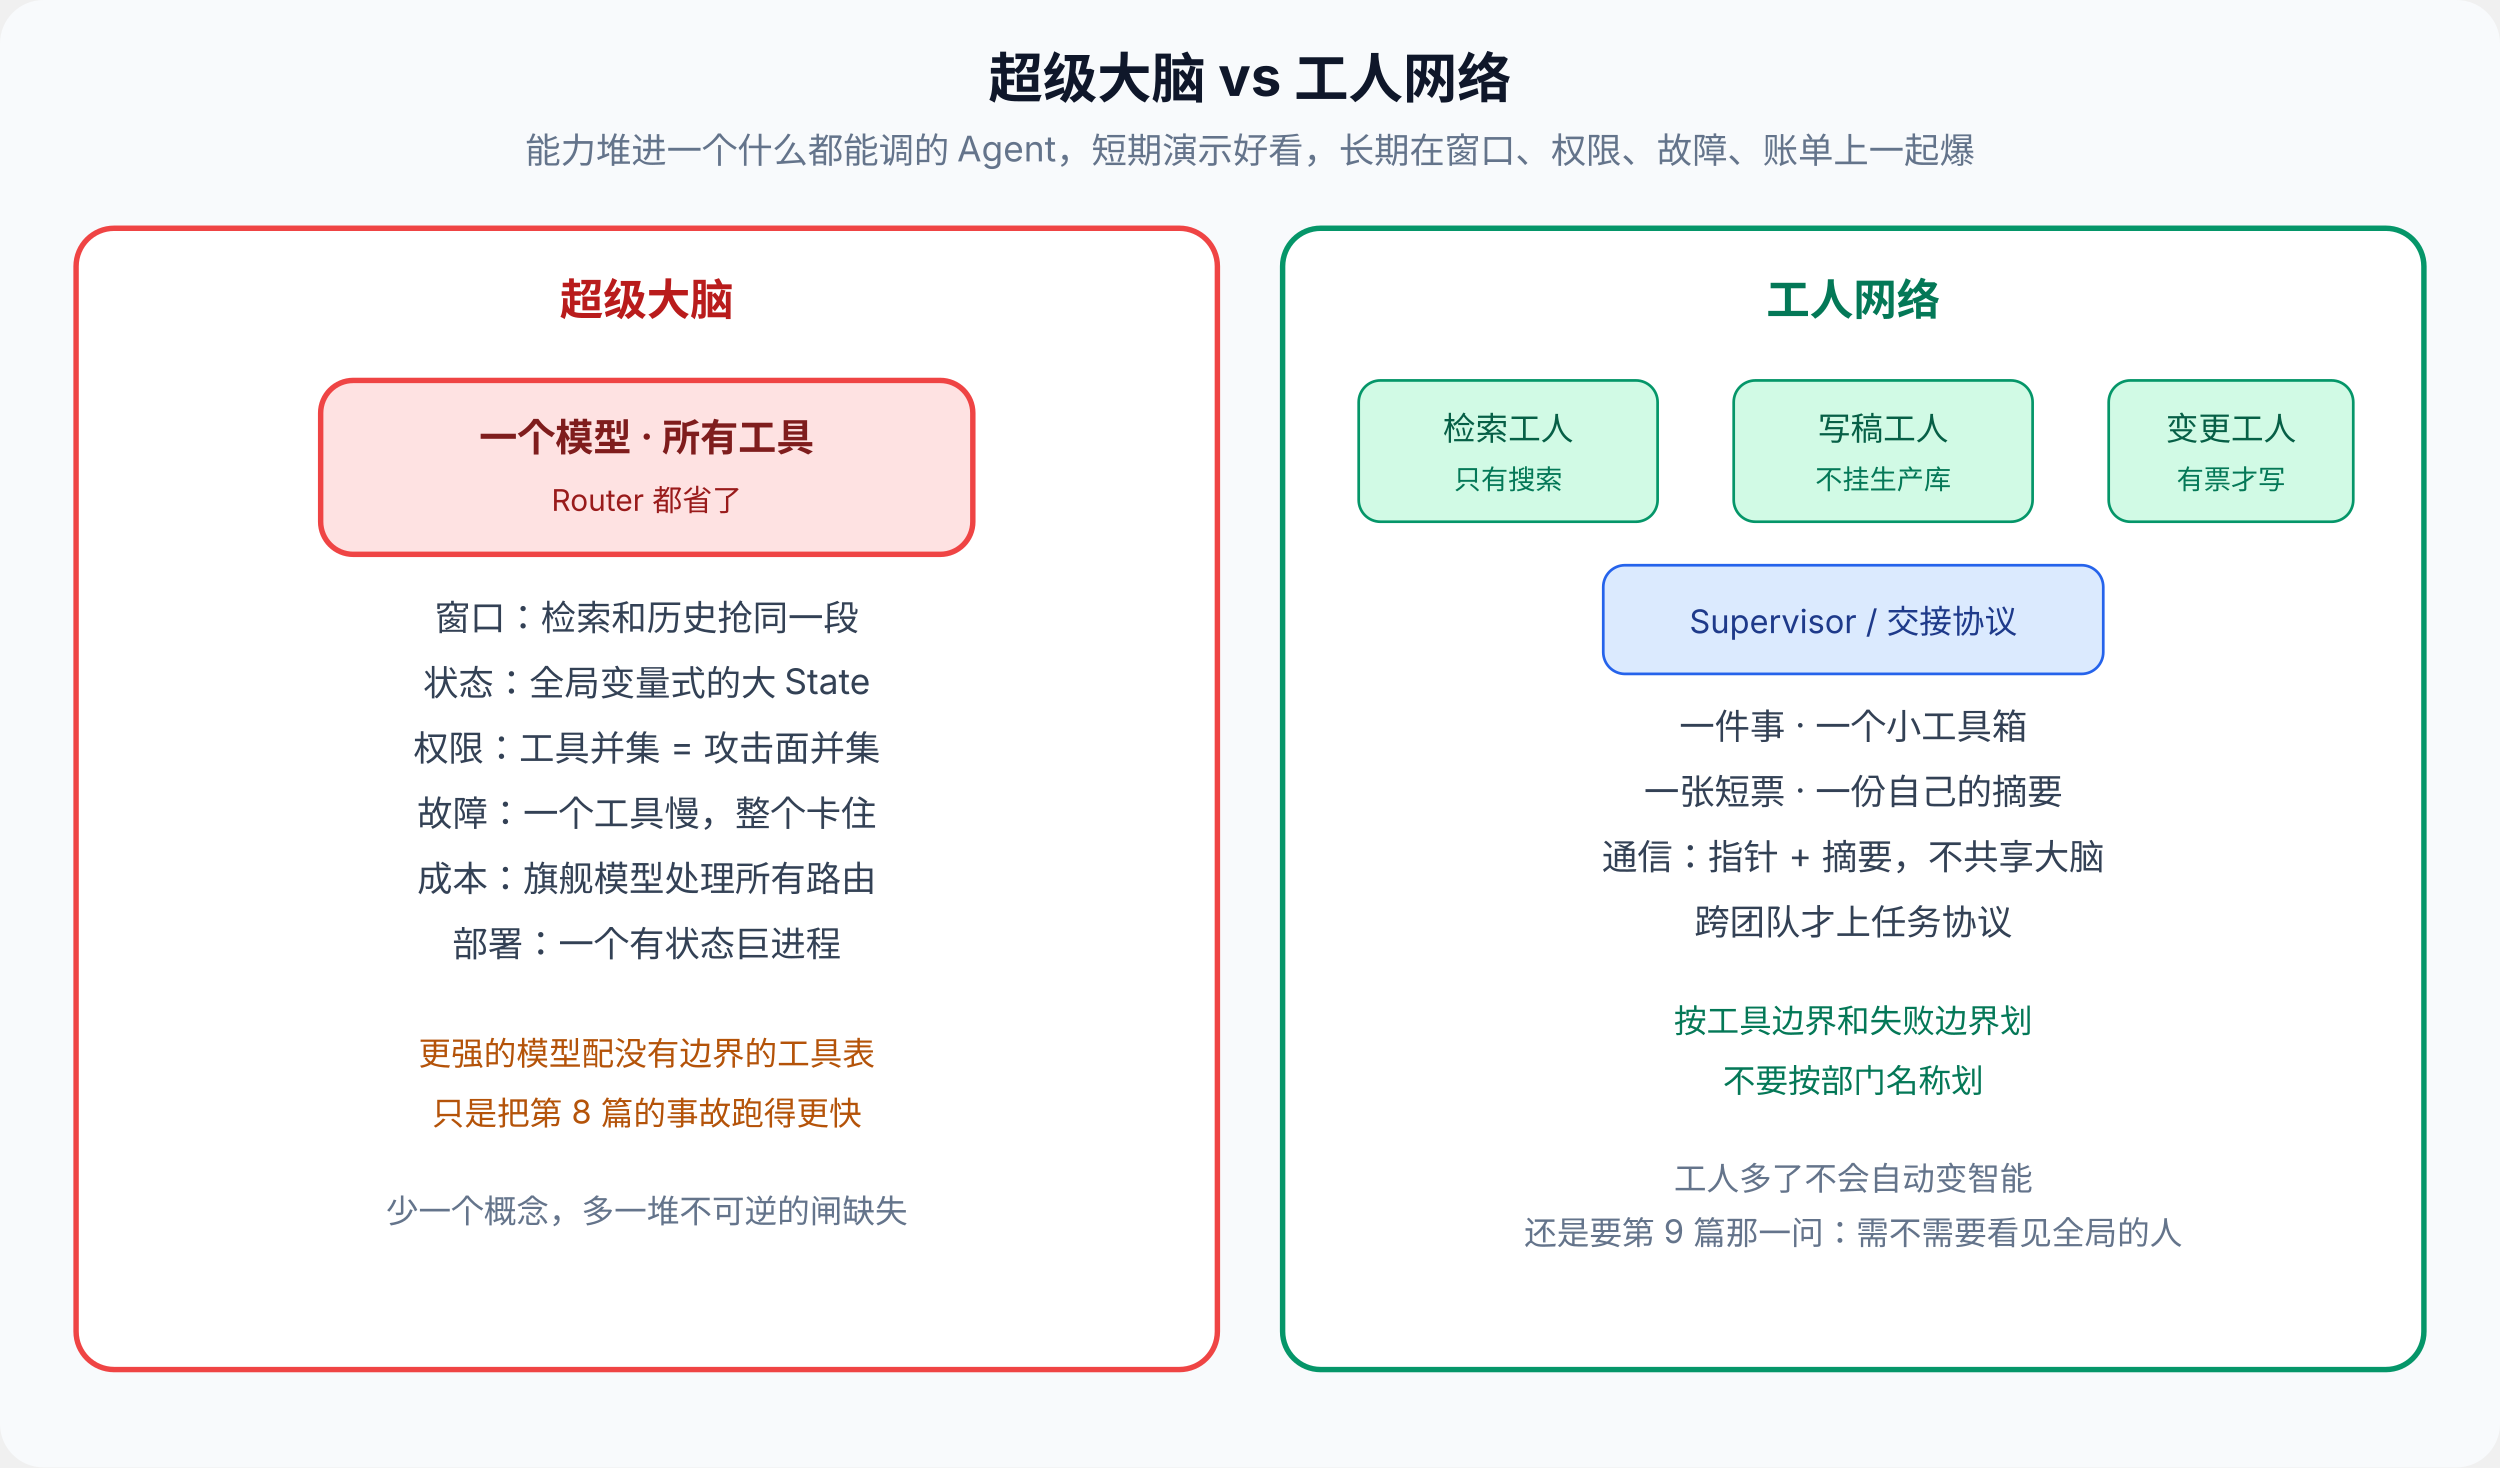
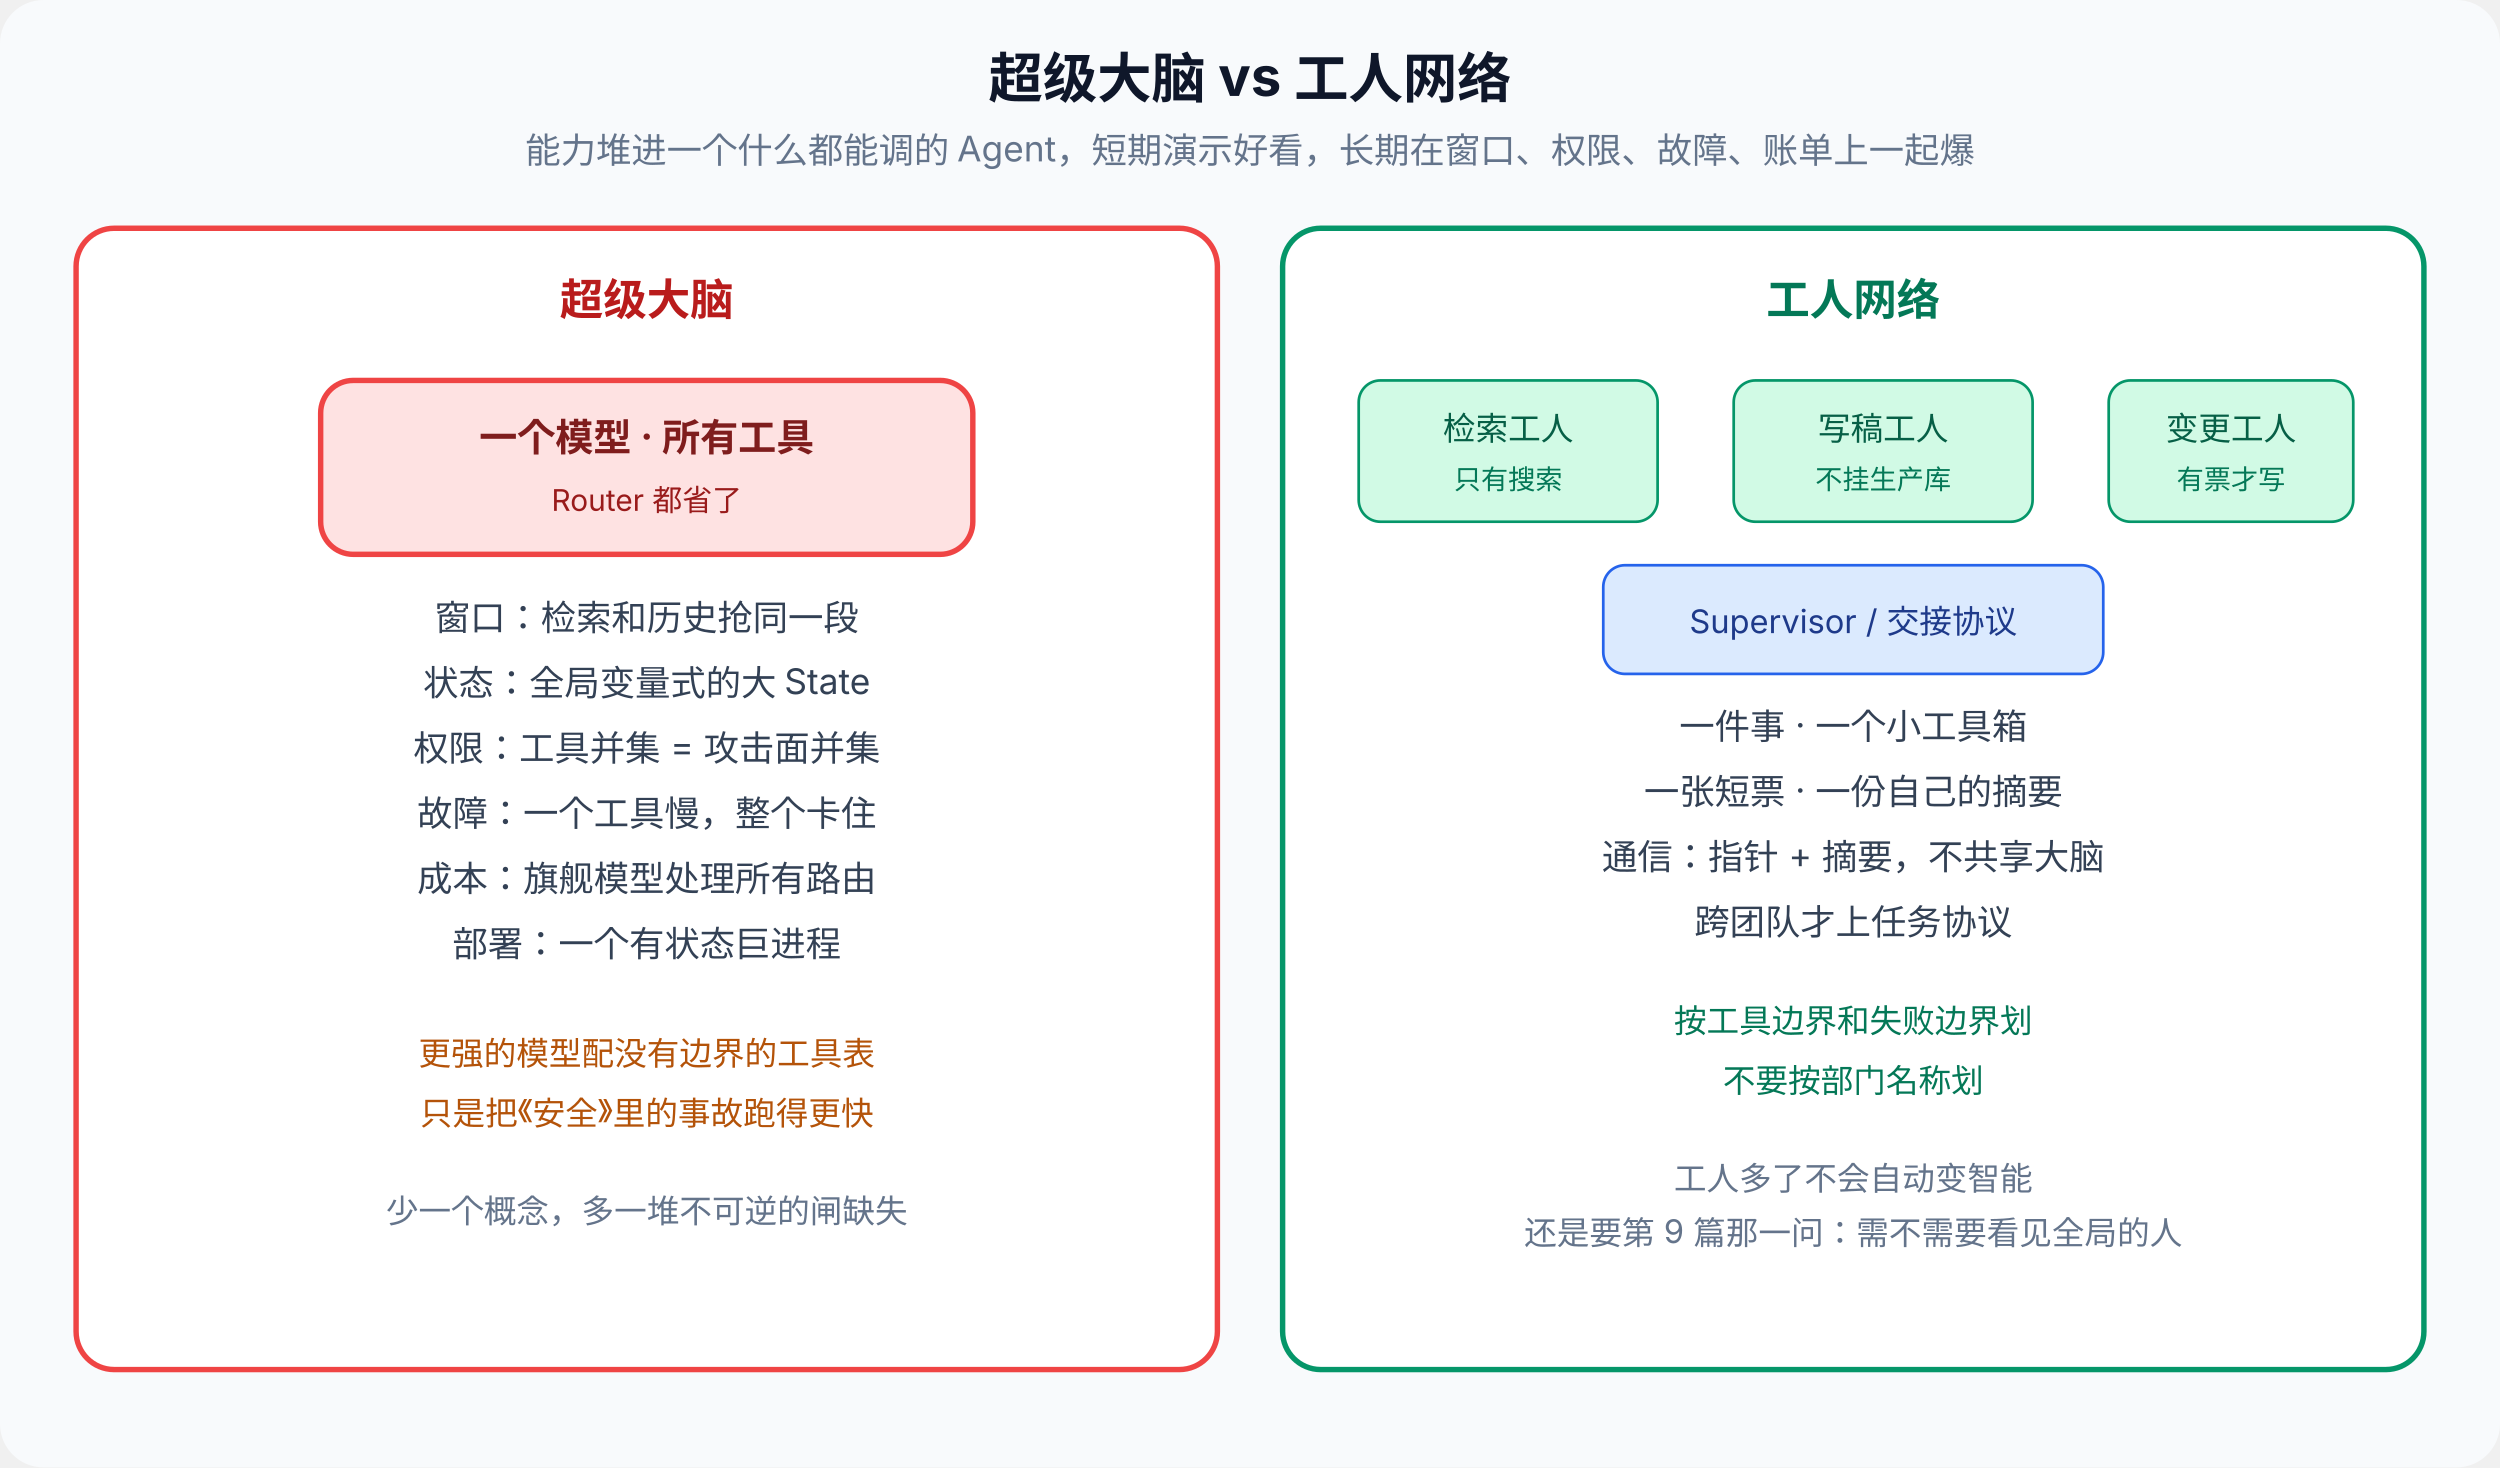
<svg xmlns="http://www.w3.org/2000/svg" viewBox="0 0 920 540" width="920" height="540" font-family="system-ui, -apple-system, BlinkMacSystemFont, sans-serif">
  <rect width="920" height="540" rx="16" fill="#f8fafc" />
  <text x="460" y="36" text-anchor="middle" font-size="20" font-weight="700" fill="#0f172a">超级大脑 vs 工人网络</text>
  <text x="460" y="60" text-anchor="middle" font-size="13" fill="#64748b">能力堆进一个什么都能调的 Agent，短期演示好看，长期在窗口、权限、故障、账单上一起爆</text>
  <rect x="28" y="84" width="420" height="420" rx="14" fill="#fff" stroke="#ef4444" stroke-width="2" />
  <text x="238" y="116" text-anchor="middle" font-size="16" font-weight="700" fill="#b91c1c">超级大脑</text>
  <rect x="118" y="140" width="240" height="64" rx="12" fill="#fee2e2" stroke="#ef4444" stroke-width="2" />
  <text x="238" y="166" text-anchor="middle" font-size="14" font-weight="700" fill="#7f1d1d">一个模型 · 所有工具</text>
  <text x="238" y="188" text-anchor="middle" font-size="11" fill="#991b1b">Router 都省了</text>
  <text x="238" y="232" text-anchor="middle" font-size="13" fill="#334155">窗口：检索和历史抢同一段</text>
  <text x="238" y="256" text-anchor="middle" font-size="13" fill="#334155">状态：全局变量式的大 State</text>
  <text x="238" y="280" text-anchor="middle" font-size="13" fill="#334155">权限：工具并集 = 攻击面并集</text>
  <text x="238" y="304" text-anchor="middle" font-size="13" fill="#334155">故障：一个工具慢，整个卡住</text>
  <text x="238" y="328" text-anchor="middle" font-size="13" fill="#334155">成本：旗舰模型处理所有路由</text>
  <text x="238" y="352" text-anchor="middle" font-size="13" fill="#334155">部署：一个有状态巨进程</text>
  <text x="238" y="392" text-anchor="middle" font-size="12" fill="#b45309">更强的模型配没有边界的工具表</text>
-   <text x="238" y="414" text-anchor="middle" font-size="12" fill="#b45309">只是把第 8 篇的事故跑得更快</text>
+   <text x="238" y="414" text-anchor="middle" font-size="12" fill="#b45309">只是把《安全》里的事故跑得更快</text>
  <text x="238" y="450" text-anchor="middle" font-size="12" fill="#64748b">少一个概念，多一堆不可逆的闸缺失</text>
  <rect x="472" y="84" width="420" height="420" rx="14" fill="#fff" stroke="#059669" stroke-width="2" />
  <text x="682" y="116" text-anchor="middle" font-size="16" font-weight="700" fill="#047857">工人网络</text>
  <rect x="500" y="140" width="110" height="52" rx="8" fill="#d1fae5" stroke="#059669" />
  <text x="555" y="162" text-anchor="middle" font-size="12" fill="#065f46">检索工人</text>
  <text x="555" y="180" text-anchor="middle" font-size="10" fill="#047857">只有搜索</text>
  <rect x="638" y="140" width="110" height="52" rx="8" fill="#d1fae5" stroke="#059669" />
  <text x="693" y="162" text-anchor="middle" font-size="12" fill="#065f46">写稿工人</text>
  <text x="693" y="180" text-anchor="middle" font-size="10" fill="#047857">不挂生产库</text>
  <rect x="776" y="140" width="90" height="52" rx="8" fill="#d1fae5" stroke="#059669" />
  <text x="821" y="162" text-anchor="middle" font-size="12" fill="#065f46">变更工人</text>
  <text x="821" y="180" text-anchor="middle" font-size="10" fill="#047857">有票才写</text>
  <rect x="590" y="208" width="184" height="40" rx="8" fill="#dbeafe" stroke="#2563eb" />
  <text x="682" y="233" text-anchor="middle" font-size="12" fill="#1e3a8a">Supervisor / 交接协议</text>
  <text x="682" y="272" text-anchor="middle" font-size="13" fill="#334155">一件事 · 一个小工具箱</text>
  <text x="682" y="296" text-anchor="middle" font-size="13" fill="#334155">一张短票 · 一份自己的摘要</text>
  <text x="682" y="320" text-anchor="middle" font-size="13" fill="#334155">通信：指针 + 摘要，不共享大脑</text>
  <text x="682" y="344" text-anchor="middle" font-size="13" fill="#334155">跨团队才上任务协议</text>
  <text x="682" y="380" text-anchor="middle" font-size="12" fill="#047857">按工具边界和失败边界划</text>
  <text x="682" y="402" text-anchor="middle" font-size="12" fill="#047857">不要按部门名称划</text>
  <text x="682" y="438" text-anchor="middle" font-size="12" fill="#64748b">工人多了不会自动变智能</text>
  <text x="682" y="458" text-anchor="middle" font-size="12" fill="#64748b">还是要第 9 篇那一问：需不需要看见全局的人</text>
</svg>
